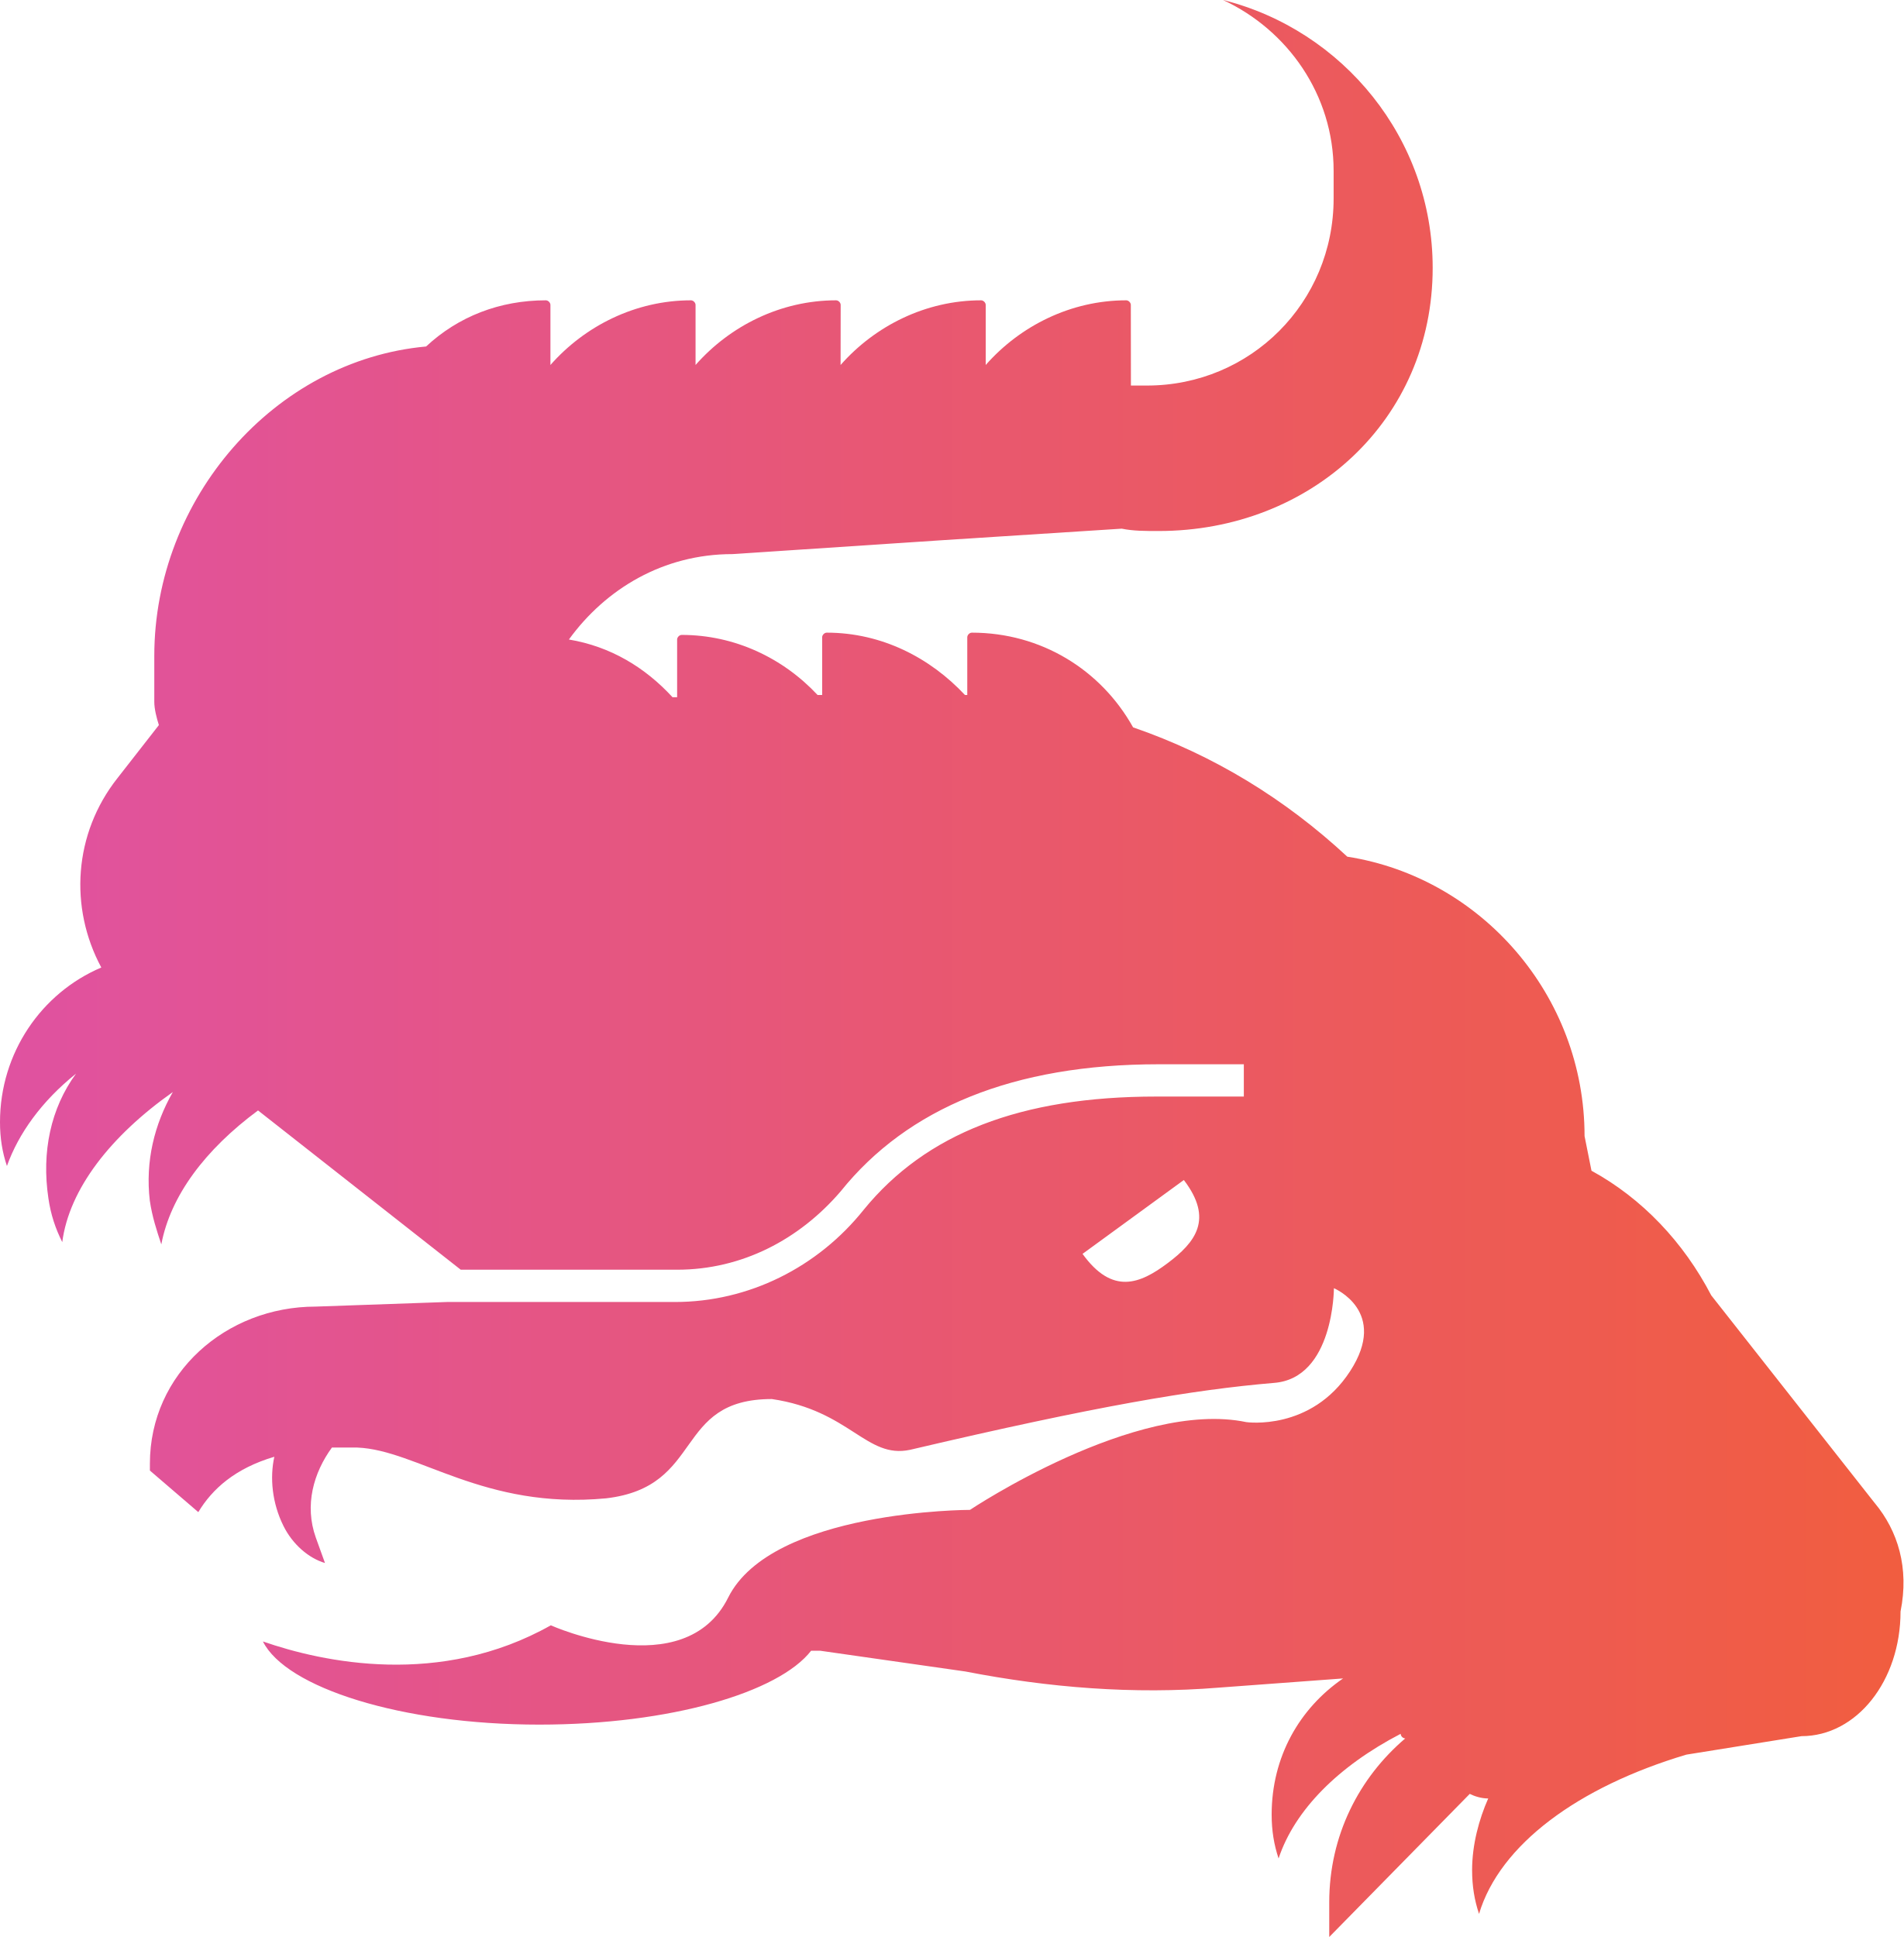
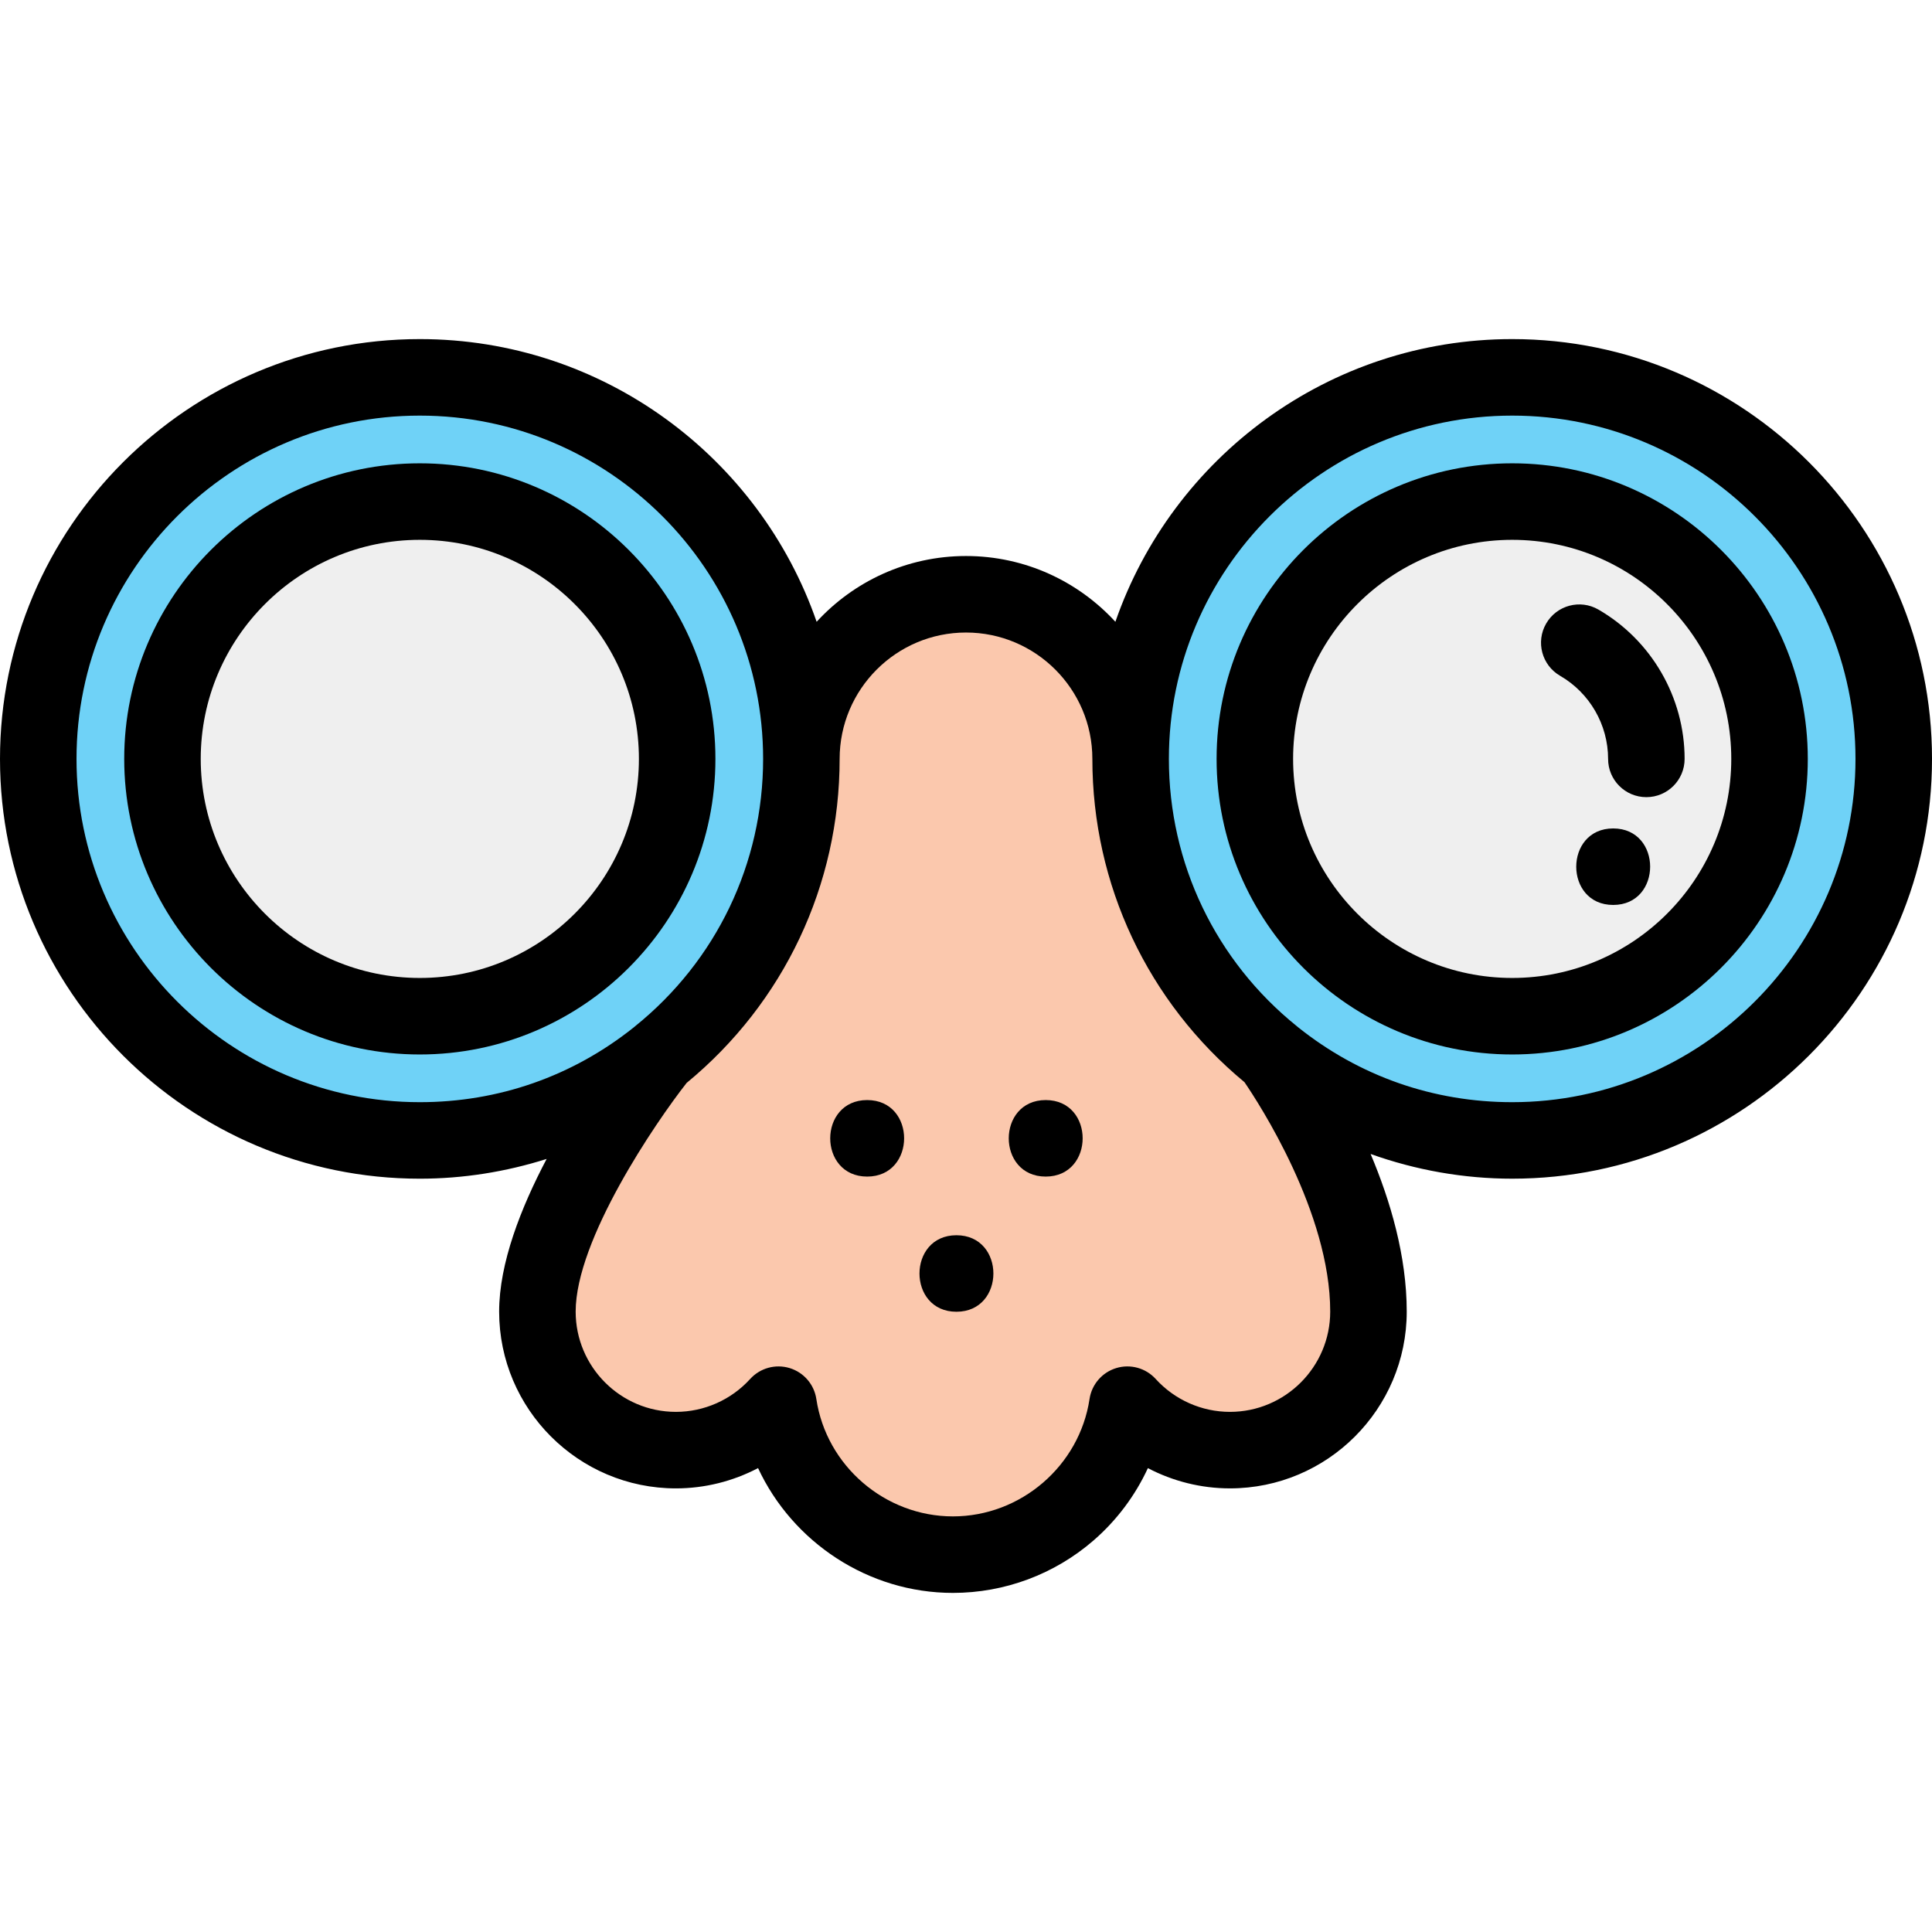
- <svg xmlns="http://www.w3.org/2000/svg" width="394px" height="401px" viewBox="0 0 394 401" version="1.1">
-   <defs>
-     <linearGradient x1="0%" y1="50%" x2="100%" y2="50%" id="linearGradient-1">
-       <stop stop-color="#E052A0" offset="0%" />
-       <stop stop-color="#F15D40" offset="100%" />
-     </linearGradient>
-   </defs>
-   <g id="Page-1" stroke="none" stroke-width="1" fill="none" fill-rule="evenodd">
-     <g id="np_alligator_1218202_000000" fill="url(#linearGradient-1)" fill-rule="nonzero">
-       <path d="M388.058,311.182 L354.203,268.165 C348.486,257.169 339.901,248.095 329.416,242.363 L327.982,235.194 C327.982,206.03 306.529,181.667 278.874,177.351 C266.006,165.402 251.22,156.328 234.534,150.577 C227.867,138.628 215.465,130.973 201.163,130.973 C200.678,130.973 200.213,131.458 200.213,131.925 L200.213,143.874 L199.729,143.874 C192.578,136.219 182.559,130.973 171.125,130.973 C170.64,130.973 170.175,131.458 170.175,131.925 L170.175,143.874 L169.225,143.874 C162.074,136.219 152.055,131.44 141.105,131.44 C140.621,131.44 140.156,131.925 140.156,132.392 L140.156,144.341 L139.206,144.341 C133.489,138.124 126.338,133.83 117.753,132.392 C125.388,121.88 137.307,114.711 151.609,114.711 L194.999,111.836 L232.188,109.446 C234.572,109.931 236.956,109.931 239.824,109.931 C271.296,109.931 296.545,86.985 296.545,55.453 C296.545,28.68 277.96,6.218 253.155,0 C266.507,6.217 276.042,19.604 276.042,35.362 L276.042,41.093 C276.042,62.602 258.872,79.816 237.419,79.816 L234.085,79.816 L234.067,63.125 C234.067,62.639 233.583,62.172 233.117,62.172 C221.683,62.172 211.18,67.438 204.029,75.559 L204.029,63.124 C204.029,62.639 203.545,62.172 203.079,62.172 C191.645,62.172 181.142,67.437 173.991,75.559 L174.009,63.124 C174.009,62.639 173.525,62.172 173.059,62.172 C161.625,62.172 151.122,67.437 143.971,75.559 L143.971,63.124 C143.971,62.639 143.487,62.172 143.021,62.172 C131.587,62.172 121.084,67.437 113.933,75.559 L113.933,63.124 C113.933,62.639 113.449,62.172 112.983,62.172 C103.448,62.172 94.863,65.514 88.197,71.731 C56.725,74.606 31.937,103.284 31.937,135.769 L31.937,145.328 C31.937,146.766 32.422,148.67 32.887,150.108 L24.302,161.104 C15.252,172.568 14.283,187.878 20.969,200.294 C8.566,205.559 0,217.974 0,232.313 C0,235.655 0.484,238.531 1.434,241.387 C3.818,234.703 8.585,228 15.736,222.268 C10.484,229.438 8.585,238.512 10.019,248.071 C10.503,251.413 11.453,254.288 12.887,257.144 C14.321,246.147 22.906,235.15 35.774,226.077 C31.956,232.761 30.057,240.416 31.006,248.537 C31.491,251.879 32.44,254.755 33.39,257.611 C35.29,247.566 42.44,238.007 53.409,229.885 L95.366,262.857 L140.171,262.857 C153.523,262.857 165.442,256.64 174.027,246.614 C187.844,229.4 209.782,220.326 239.821,220.326 L257.456,220.326 L257.456,227.01 L239.336,227.01 C211.217,227.01 191.663,234.665 178.796,250.422 C169.261,262.371 154.959,269.541 139.708,269.541 L92.519,269.541 L65.349,270.493 C46.764,270.493 31.027,284.346 31.027,302.998 L31.027,304.436 L41.047,313.043 C43.914,308.263 48.682,303.969 56.783,301.58 C55.833,305.874 56.298,311.139 58.682,315.919 C60.582,319.746 63.934,322.602 67.267,323.574 L65.368,318.308 C62.984,311.625 64.883,304.922 68.701,299.675 L73.953,299.675 C86.355,300.161 100.173,312.577 125.445,310.187 C145.948,307.797 139.262,289.631 159.766,289.631 C175.967,292.02 179.32,302.065 188.37,300.142 C226.993,291.068 247.013,287.707 263.699,286.289 C276.101,285.336 276.101,266.685 276.101,266.685 C276.101,266.685 287.535,271.464 279.435,283.899 C271.334,296.334 257.982,294.41 257.982,294.41 C235.095,289.631 200.774,312.577 200.774,312.577 C200.774,312.577 159.767,312.577 150.717,330.743 C141.666,348.909 114.012,336.475 114.012,336.475 C91.125,349.376 66.823,344.13 54.42,339.817 C59.187,349.376 83.024,357.031 111.628,357.031 C138.798,357.031 161.199,350.347 167.888,341.74 L169.787,341.74 L199.825,346.034 C216.995,349.376 234.63,350.814 252.266,349.376 L278.002,347.472 C268.952,353.689 263.215,363.715 263.215,375.664 C263.215,379.006 263.7,381.881 264.649,384.738 C267.983,374.693 277.052,365.619 289.92,358.935 C289.92,359.421 290.404,359.888 290.87,359.888 C281.335,368.009 275.134,379.958 275.134,393.831 L275.134,401 L304.222,371.37 C305.172,371.856 306.606,372.322 308.04,372.322 C306.14,376.617 304.706,381.882 304.706,387.147 C304.706,390.489 305.191,393.364 306.14,396.22 C310.423,381.882 326.644,369.933 349.046,363.249 L372.883,359.421 C384.317,359.421 393.386,347.958 393.386,333.619 C395.211,324.564 392.828,316.928 388.06,311.177 L388.058,311.182 Z M241.706,261.484 C235.989,265.778 230.272,268.167 224.071,259.579 L245.039,244.288 C251.241,252.41 247.423,257.189 241.706,261.484 L241.706,261.484 Z" id="Shape" />
-     </g>
-   </g>
+ <svg xmlns="http://www.w3.org/2000/svg" version="1.1" id="Capa_1" x="0px" y="0px" viewBox="0 0 511.998 511.998" style="enable-background:new 0 0 511.998 511.998;" xml:space="preserve">
+   <path style="fill:#6FD2F7;" d="M400.749,305.268c-23.69,0-46.882-8.172-65.304-23.007l-0.539-0.435l-0.013-0.027  c-24.354-19.878-38.307-49.246-38.307-80.684c0-57.431,46.728-104.154,104.163-104.154c57.431,0,104.154,46.724,104.154,104.154  S458.179,305.268,400.749,305.268z M400.749,135.963c-35.929,0-65.161,29.227-65.161,65.151s29.231,65.151,65.161,65.151  c35.925,0,65.152-29.227,65.152-65.151S436.673,135.963,400.749,135.963z" />
+   <path style="fill:#EFEFEF;" d="M400.749,272.348c-39.284,0-71.244-31.956-71.244-71.234s31.959-71.234,71.244-71.234  c39.279,0,71.235,31.956,71.235,71.234S440.028,272.348,400.749,272.348z" />
+   <path style="fill:#FBC8AD;" d="M252.533,415.039c-22.545,0-42.301-15.482-48.075-36.823c-7.084,5.851-16.051,9.125-25.328,9.125  c-21.92,0-39.754-17.834-39.754-39.754c0-27.31,29.544-65.361,32.676-69.317l0.106-0.225l0.531-0.495l0.071-0.058  c23.242-18.724,36.571-46.563,36.571-76.378c0-25.733,20.935-46.668,46.668-46.668s46.668,20.935,46.668,46.668  c0,29.816,13.329,57.654,36.571,76.378l0.139,0.119l0.444,0.402l0.153,0.316c2.354,3.315,25.725,37.039,25.725,69.257  c0,21.92-17.834,39.754-39.753,39.754c-9.278,0-18.246-3.274-25.33-9.127C294.834,399.555,275.074,415.039,252.533,415.039z" />
+   <path style="fill:#6FD2F7;" d="M111.251,305.268c-57.43,0-104.154-46.723-104.154-104.154S53.821,96.96,111.251,96.96  c57.435,0,104.163,46.724,104.163,104.154c0,31.438-13.954,60.806-38.307,80.684l-0.013,0.027l-0.539,0.435  C158.134,297.096,134.942,305.268,111.251,305.268z M111.251,135.963c-35.925,0-65.152,29.227-65.152,65.151  s29.227,65.151,65.152,65.151c35.929,0,65.161-29.227,65.161-65.151S147.181,135.963,111.251,135.963z" />
+   <path style="fill:#EFEFEF;" d="M111.251,272.348c-39.279,0-71.235-31.956-71.235-71.234s31.956-71.234,71.235-71.234  c39.284,0,71.244,31.956,71.244,71.234S150.536,272.348,111.251,272.348z" />
+   <path d="M400.749,89.863c-48.63,0-90.066,31.361-105.161,74.916c-9.834-10.706-23.938-17.43-39.587-17.43  s-29.754,6.724-39.587,17.43c-15.094-43.555-56.531-74.916-105.161-74.916C49.907,89.863,0,139.769,0,201.114  c0,61.344,49.907,111.25,111.251,111.25c11.458,0,22.8-1.807,33.616-5.237c-6.818,12.926-12.589,27.64-12.589,40.458  c0,25.833,21.016,46.851,46.851,46.851c7.645,0,15.111-1.886,21.764-5.377c9.136,19.619,29.176,33.075,51.641,33.075  c13.705,0,26.946-4.943,37.283-13.918c6.145-5.335,11.029-11.88,14.385-19.148c6.649,3.485,14.107,5.366,21.745,5.366  c25.833,0,46.851-21.016,46.851-46.851c0-14.698-4.344-29.39-9.576-41.77c11.976,4.289,24.681,6.549,37.527,6.549  c61.345,0,111.251-49.907,111.251-111.25C512,139.769,462.093,89.863,400.749,89.863z M20.277,201.114  c0-50.164,40.811-90.974,90.974-90.974c50.168,0,90.983,40.811,90.983,90.974c0,27.657-12.365,53.482-33.927,70.852  c-0.118,0.095-0.233,0.192-0.346,0.291c-16.257,12.975-35.858,19.831-56.711,19.831C61.088,292.088,20.277,251.277,20.277,201.114z   M325.946,374.16c-7.471,0-14.642-3.179-19.676-8.722c-2.633-2.898-6.699-4.024-10.444-2.888c-3.746,1.134-6.506,4.324-7.088,8.195  c-2.669,17.737-18.234,31.113-36.206,31.113c-17.974,0-33.533-13.374-36.195-31.11c-0.581-3.871-3.34-7.064-7.087-8.198  c-3.745-1.134-7.812-0.011-10.446,2.887c-5.034,5.543-12.205,8.722-19.676,8.722c-14.652,0-26.573-11.921-26.573-26.573  c0-19.052,21.153-50.089,29.408-60.602c25.781-21.227,40.548-52.451,40.548-85.871c0-18.465,15.022-33.488,33.488-33.488  c18.465,0,33.488,15.022,33.488,33.488c0,33.315,14.677,64.448,40.309,85.671c3.795,5.554,22.723,34.58,22.723,60.801  C352.52,362.239,340.599,374.16,325.946,374.16z M400.749,292.088c-20.852,0-40.453-6.856-56.711-19.831  c-0.112-0.099-0.228-0.196-0.346-0.291c-21.562-17.369-33.927-43.195-33.927-70.852c0-50.164,40.815-90.974,90.983-90.974  c50.164,0,90.974,40.811,90.974,90.974C491.723,251.277,450.912,292.088,400.749,292.088z" />
+   <path d="M400.749,122.783c-43.197,0-78.341,35.138-78.341,78.331s35.143,78.331,78.341,78.331c43.193,0,78.332-35.138,78.332-78.331  S443.941,122.783,400.749,122.783z M400.749,259.168c-32.016,0-58.064-26.043-58.064-58.054s26.047-58.054,58.064-58.054  c32.011,0,58.055,26.043,58.055,58.054S432.76,259.168,400.749,259.168z" />
+   <path d="M423.599,161.543c-4.845-2.804-11.048-1.147-13.852,3.7s-1.148,11.048,3.7,13.852c7.841,4.536,12.713,12.973,12.713,22.019  c0,5.599,4.54,10.139,10.139,10.139s10.139-4.54,10.139-10.139C446.437,184.854,437.686,169.692,423.599,161.543z" />
+   <path d="M111.251,122.783c-43.193,0-78.332,35.138-78.332,78.331s35.139,78.331,78.332,78.331c43.197,0,78.341-35.138,78.341-78.331  S154.449,122.783,111.251,122.783z M111.251,259.168c-32.011,0-58.055-26.043-58.055-58.054s26.044-58.054,58.055-58.054  c32.016,0,58.064,26.043,58.064,58.054S143.268,259.168,111.251,259.168z" />
+   <path d="M427.512,219.543c-13.047,0-13.069,20.277,0,20.277C440.559,239.82,440.581,219.543,427.512,219.543z" />
+   <path d="M253.465,327.35c-13.047,0-13.069,20.277,0,20.277C266.513,347.627,266.534,327.35,253.465,327.35z" />
+   <path d="M229.809,291.527c-13.047,0-13.069,20.277,0,20.277C242.856,311.804,242.878,291.527,229.809,291.527z" />
+   <path d="M277.122,291.527c-13.047,0-13.069,20.277,0,20.277C290.169,311.804,290.191,291.527,277.122,291.527z" />
+   <g>
+ </g>
+   <g>
+ </g>
+   <g>
+ </g>
+   <g>
+ </g>
+   <g>
+ </g>
+   <g>
+ </g>
+   <g>
+ </g>
+   <g>
+ </g>
+   <g>
+ </g>
+   <g>
+ </g>
+   <g>
+ </g>
+   <g>
+ </g>
+   <g>
+ </g>
+   <g>
+ </g>
+   <g>
+ </g>
</svg>
